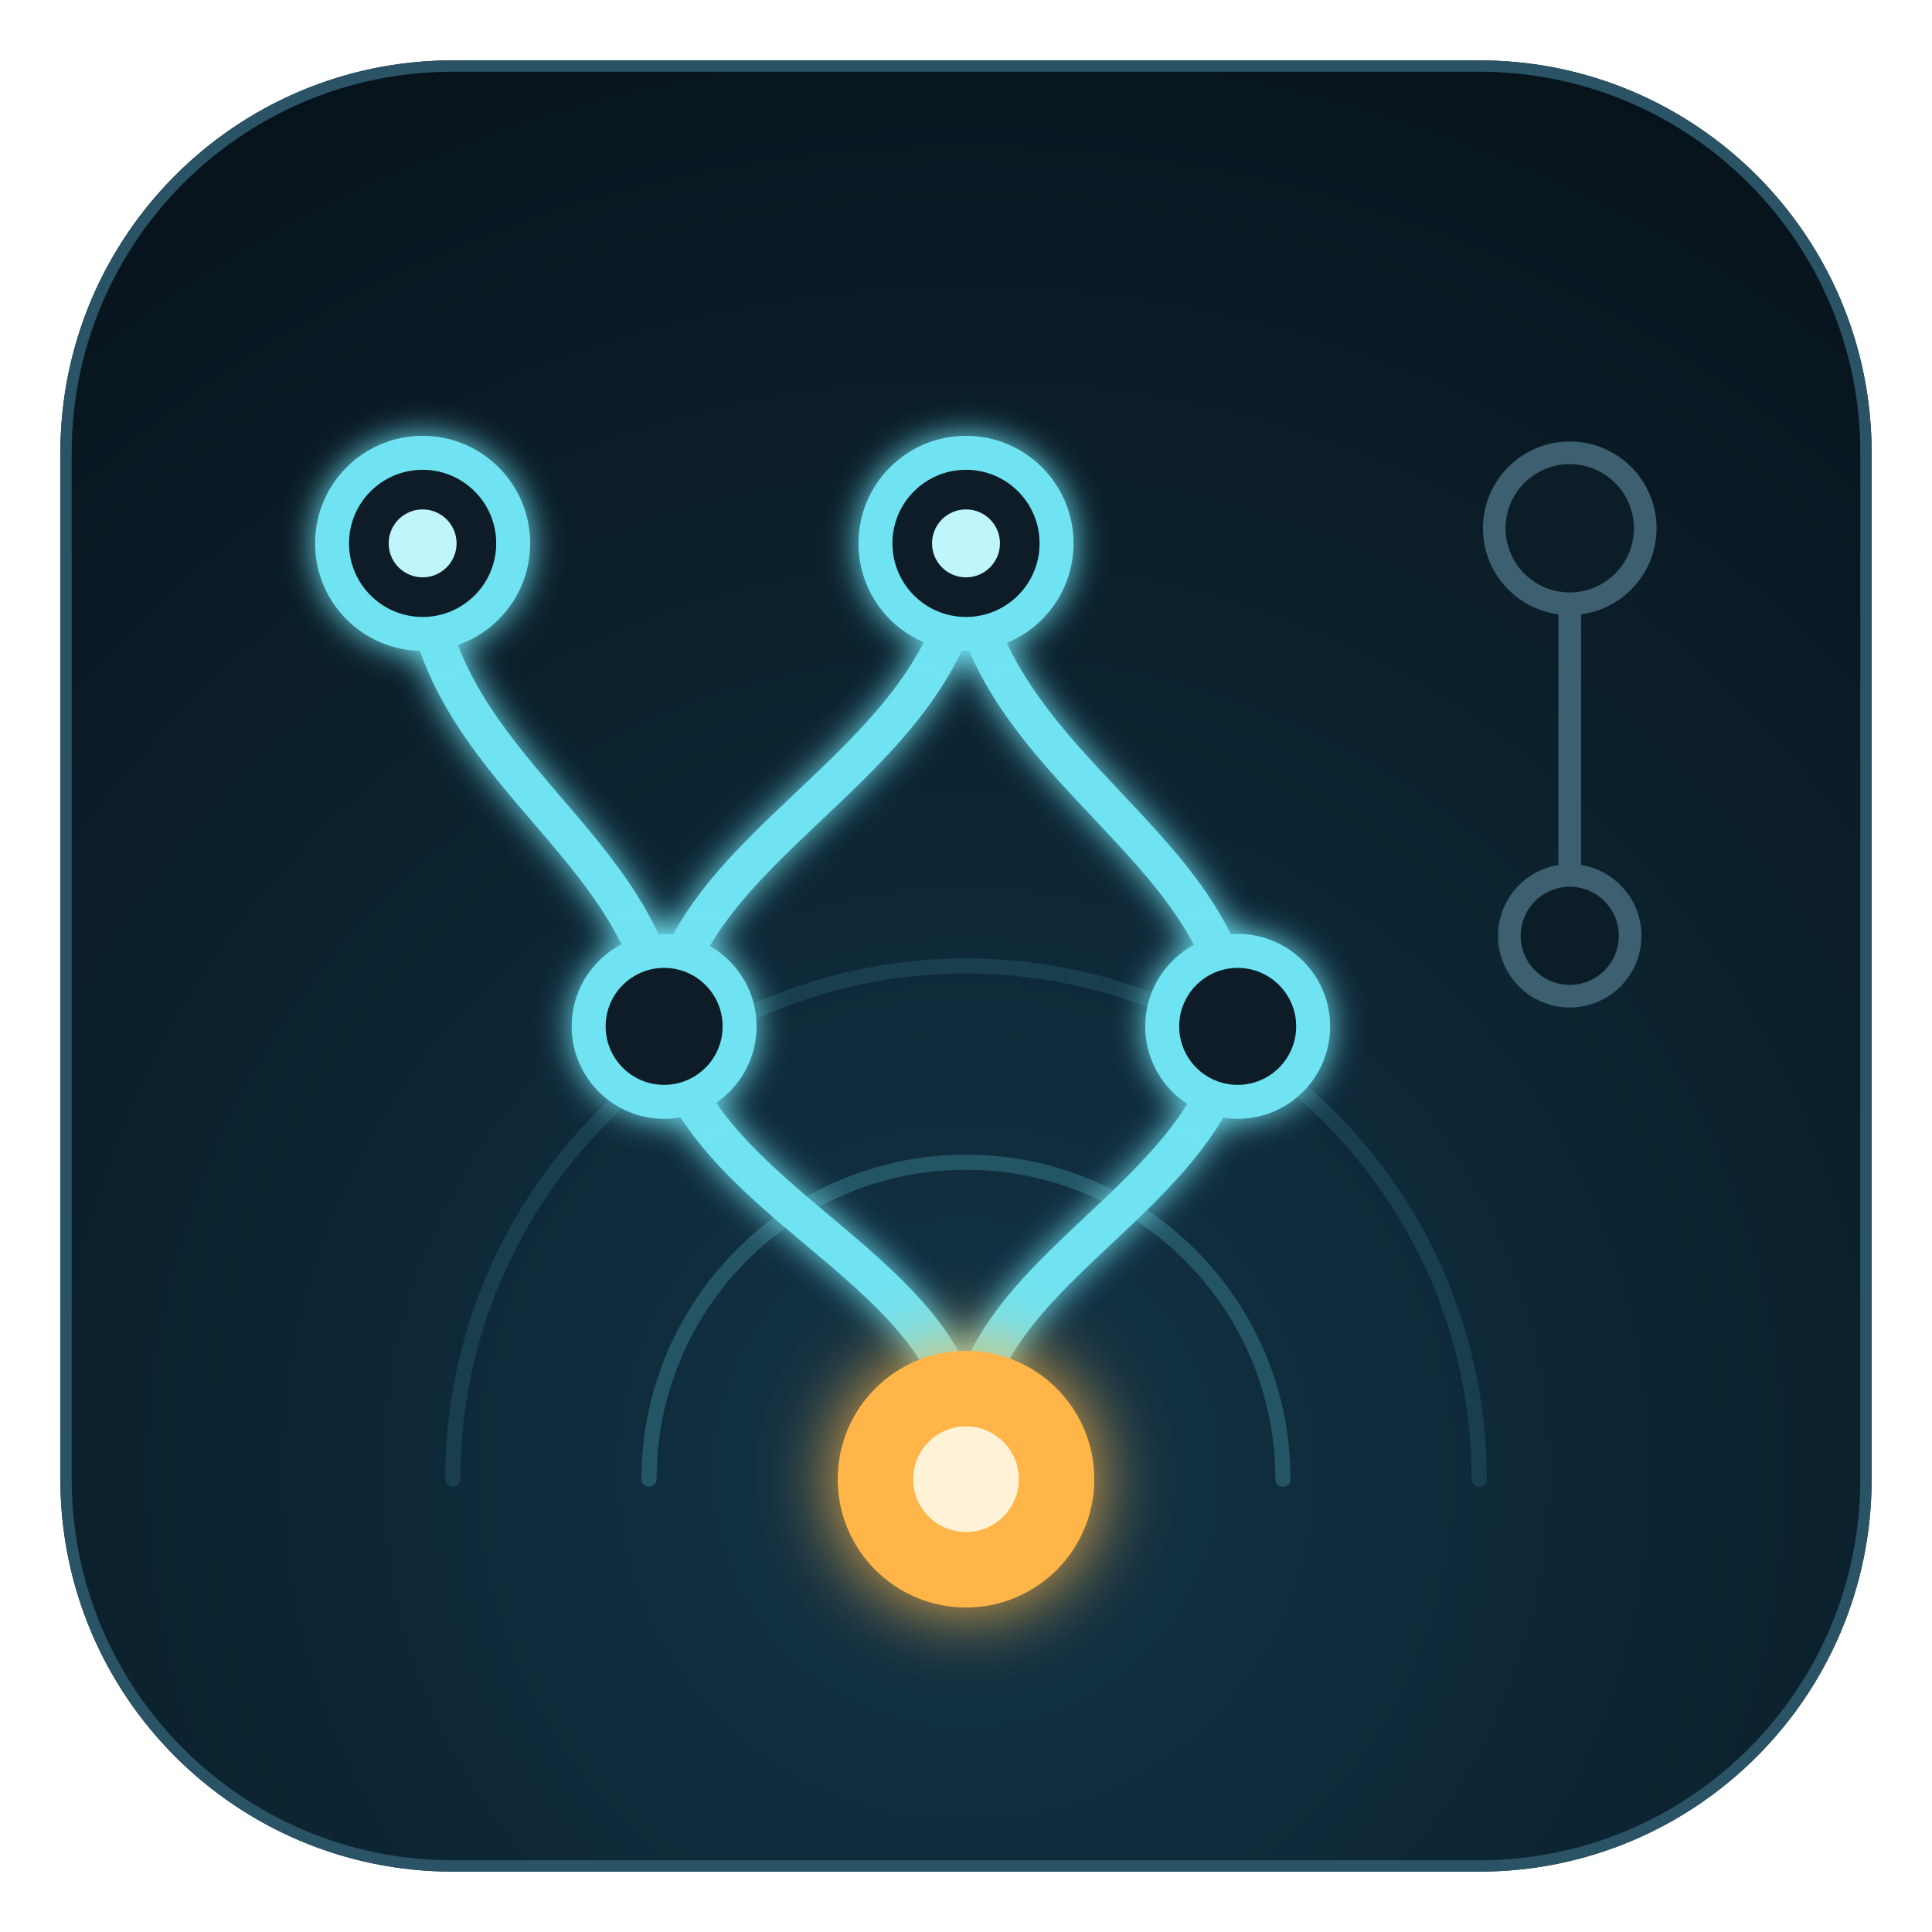
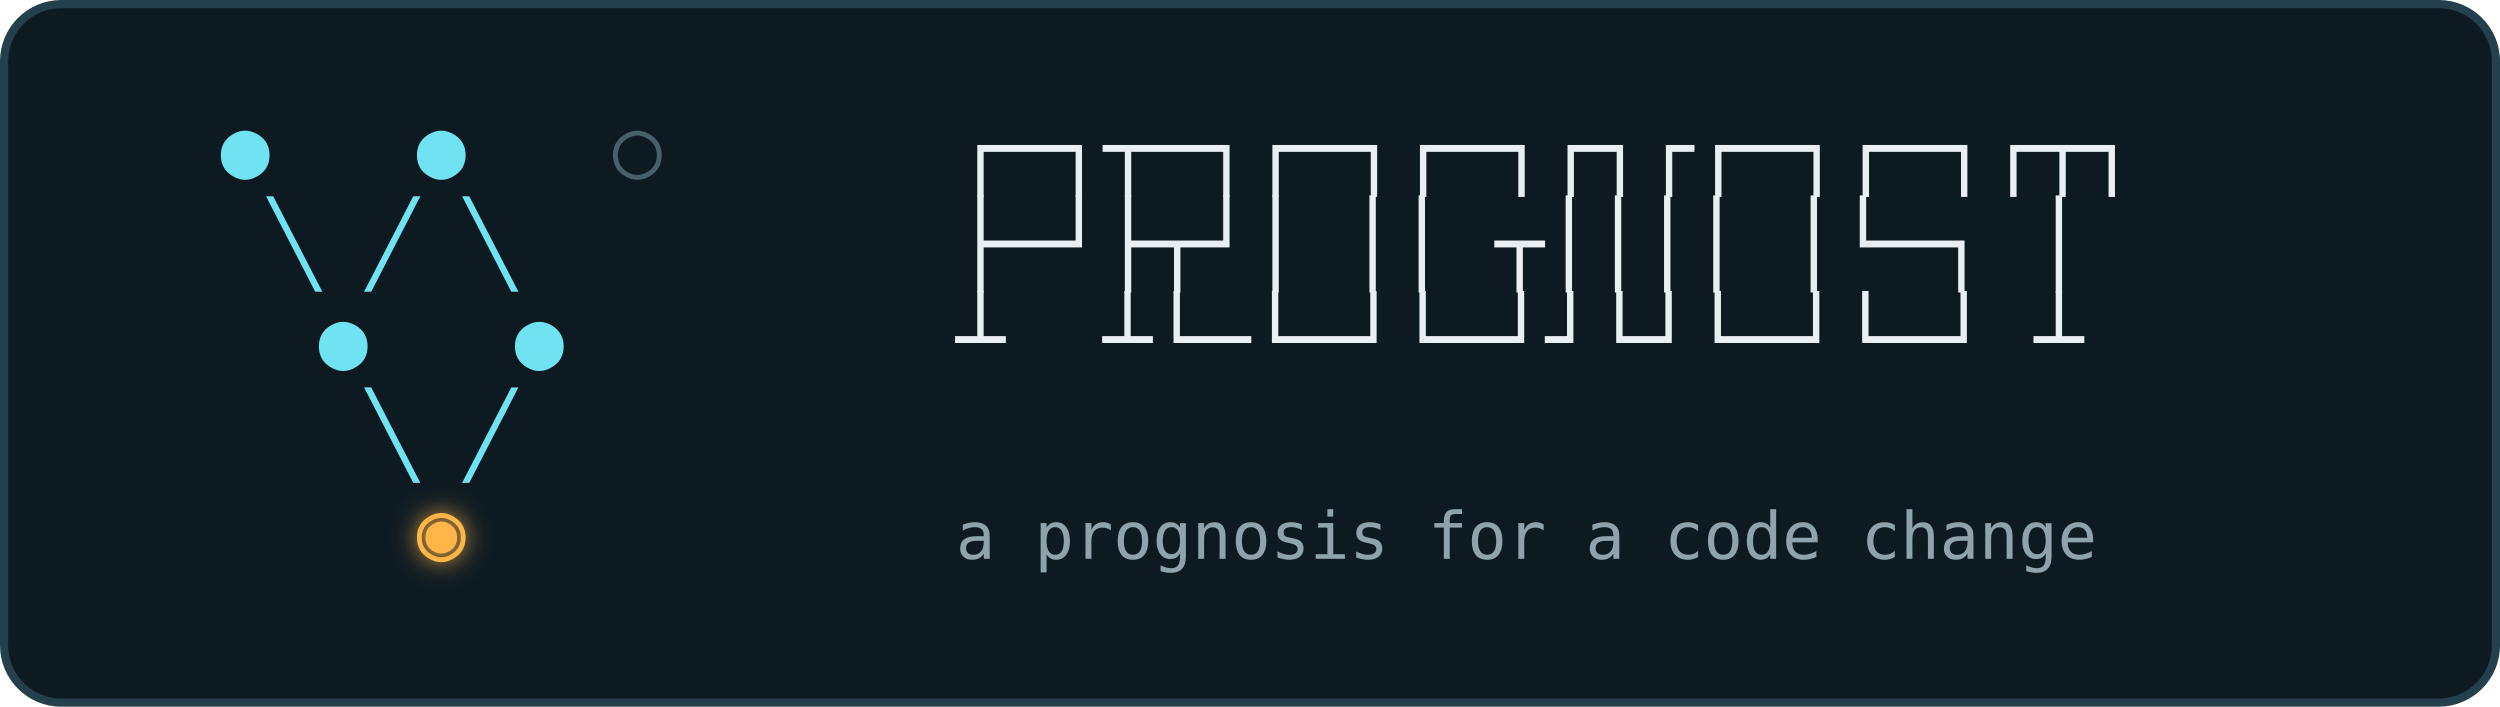
- <svg xmlns="http://www.w3.org/2000/svg" viewBox="0 0 256 256" width="256" height="256" role="img" aria-label="prognost: a change at the bottom, its callers lit up above it">
+ <svg xmlns="http://www.w3.org/2000/svg" viewBox="0 0 612 173" width="612" height="173" role="img" aria-label="prognost — a prognosis for a code change. A change at the bottom, the calls up to it lit above.">
+   <style>
+     text { font-family: "SF Mono", Menlo, Consolas, "DejaVu Sans Mono", "Liberation Mono", monospace; font-size: 20px; white-space: pre; }
+     .call { fill: #6fe3f2; }
+     .idle { fill: #47606c; }
+     .change { fill: #ffb547; }
+     .word { fill: #e8eef2; }
+     .tag { fill: #8fa3ad; font-size: 16px; }
+   </style>
  <defs>
-     <radialGradient id="film" cx="50%" cy="78%" r="85%">
-       <stop offset="0" stop-color="#123447" />
-       <stop offset="1" stop-color="#07131b" />
-     </radialGradient>
-     <filter id="glow" x="-60%" y="-60%" width="220%" height="220%">
-       <feGaussianBlur stdDeviation="5" result="b" />
-       <feMerge>
-         <feMergeNode in="b" />
-         <feMergeNode in="SourceGraphic" />
-       </feMerge>
-     </filter>
-     <filter id="soft" x="-30%" y="-30%" width="160%" height="160%">
-       <feGaussianBlur stdDeviation="2.2" result="b" />
+     <filter id="glow" x="-100%" y="-100%" width="300%" height="300%">
+       <feGaussianBlur stdDeviation="3" result="b" />
      <feMerge>
        <feMergeNode in="b" />
        <feMergeNode in="SourceGraphic" />
      </feMerge>
    </filter>
  </defs>
-   <rect x="8" y="8" width="240" height="240" rx="52" fill="url(#film)" />
-   <rect x="8.75" y="8.75" width="238.5" height="238.5" rx="51.25" fill="none" stroke="#2a5466" stroke-width="1.5" />
-   <g fill="none" stroke="#6fe3f2" stroke-linecap="round">
-     <path d="M86 196 a42 42 0 0 1 84 0" stroke-opacity=".22" stroke-width="2" />
-     <path d="M60 196 a68 68 0 0 1 136 0" stroke-opacity=".12" stroke-width="2" />
-   </g>
-   <g stroke="#3d6070" stroke-width="3" fill="none" stroke-linecap="round">
-     <path d="M208 70 L208 124" />
-   </g>
-   <circle cx="208" cy="70" r="10" fill="#0b1d27" stroke="#3d6070" stroke-width="3" />
-   <circle cx="208" cy="124" r="8" fill="#0b1d27" stroke="#3d6070" stroke-width="3" />
-   <g stroke="#6fe3f2" stroke-width="5" fill="none" stroke-linecap="round" stroke-linejoin="round" filter="url(#soft)">
-     <path d="M128 192 C128 168 92 160 88 136" />
-     <path d="M128 192 C128 168 160 160 164 136" />
-     <path d="M88 136 C86 112 58 102 56 76" />
-     <path d="M88 136 C90 112 124 102 128 76" />
-     <path d="M164 136 C162 112 132 102 128 76" />
-   </g>
-   <g fill="#0b1d27" stroke="#6fe3f2" stroke-width="4.5" filter="url(#soft)">
-     <circle cx="88" cy="136" r="10" />
-     <circle cx="164" cy="136" r="10" />
-     <circle cx="56" cy="72" r="12" />
-     <circle cx="128" cy="72" r="12" />
-   </g>
-   <circle cx="56" cy="72" r="4.5" fill="#bff6fc" />
-   <circle cx="128" cy="72" r="4.5" fill="#bff6fc" />
-   <circle cx="128" cy="196" r="17" fill="#ffb547" filter="url(#glow)" />
-   <circle cx="128" cy="196" r="7" fill="#fff2d6" />
+   <rect x="1" y="1" width="610" height="171" rx="14" fill="#0e1a22" stroke="#24404d" stroke-width="2" />
+   <text class="call" x="54.0" y="43.2">●</text>
+   <text class="call" x="102.0" y="43.2">●</text>
+   <text class="idle" x="150.0" y="43.2">○</text>
+   <text class="word" x="234.0 246.0 258.0 270.0 282.0 294.0 306.0 318.0 330.0 342.0 354.0 366.0 378.0 390.0 402.0 414.0 426.0 438.0 450.0 462.0 474.0 486.0 498.0 510.0" y="43.2">┌─┐┬─┐┌─┐┌─┐┌┐┌┌─┐┌─┐┌┬┐</text>
+   <text class="call" x="66.0" y="66.6">╲</text>
+   <text class="call" x="90.0" y="66.6">╱</text>
+   <text class="call" x="114.0" y="66.6">╲</text>
+   <text class="word" x="234.0 246.0 258.0 270.0 282.0 294.0 306.0" y="66.6">├─┘├┬┘│</text>
+   <text class="word" x="330.0 342.0" y="66.6">││</text>
+   <text class="word" x="366.0 378.0 390.0 402.0 414.0" y="66.6">┬││││</text>
+   <text class="word" x="438.0 450.0 462.0 474.0" y="66.6">│└─┐</text>
+   <text class="word" x="498.0" y="66.6">│</text>
+   <text class="call" x="78.0" y="90.0">●</text>
+   <text class="call" x="126.0" y="90.0">●</text>
+   <text class="word" x="234.0" y="90.0">┴</text>
+   <text class="word" x="270.0 282.0 294.0 306.0 318.0 330.0 342.0 354.0 366.0 378.0 390.0 402.0 414.0 426.0 438.0 450.0 462.0 474.0" y="90.0">┴└─└─┘└─┘┘└┘└─┘└─┘</text>
+   <text class="word" x="498.0" y="90.0">┴</text>
+   <text class="call" x="90.0" y="113.4">╲</text>
+   <text class="call" x="114.0" y="113.4">╱</text>
+   <text class="tag" x="234.0" y="136.8">a prognosis for a code change</text>
+   <text class="change" filter="url(#glow)" x="102.0" y="136.8">◉</text>
</svg>
